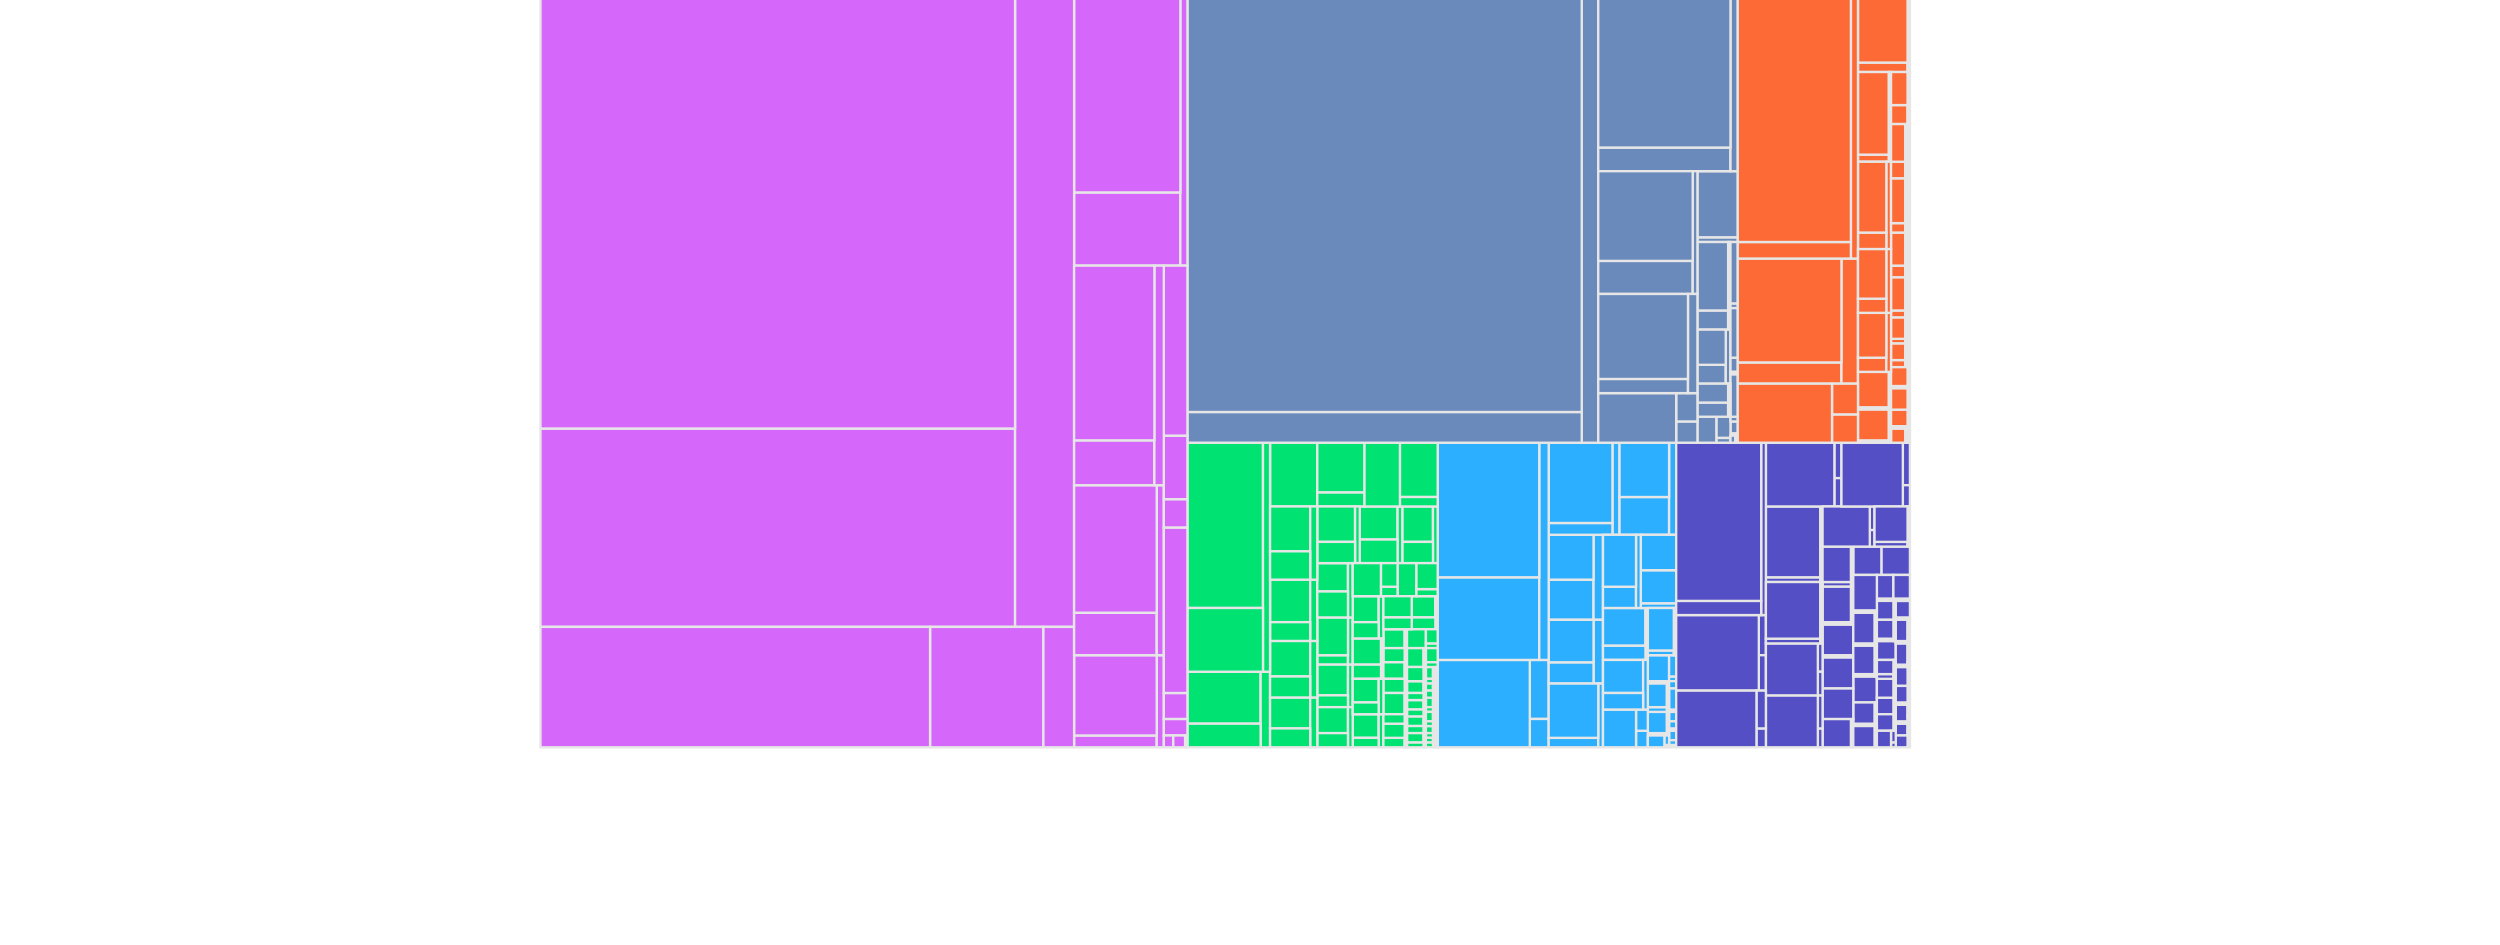
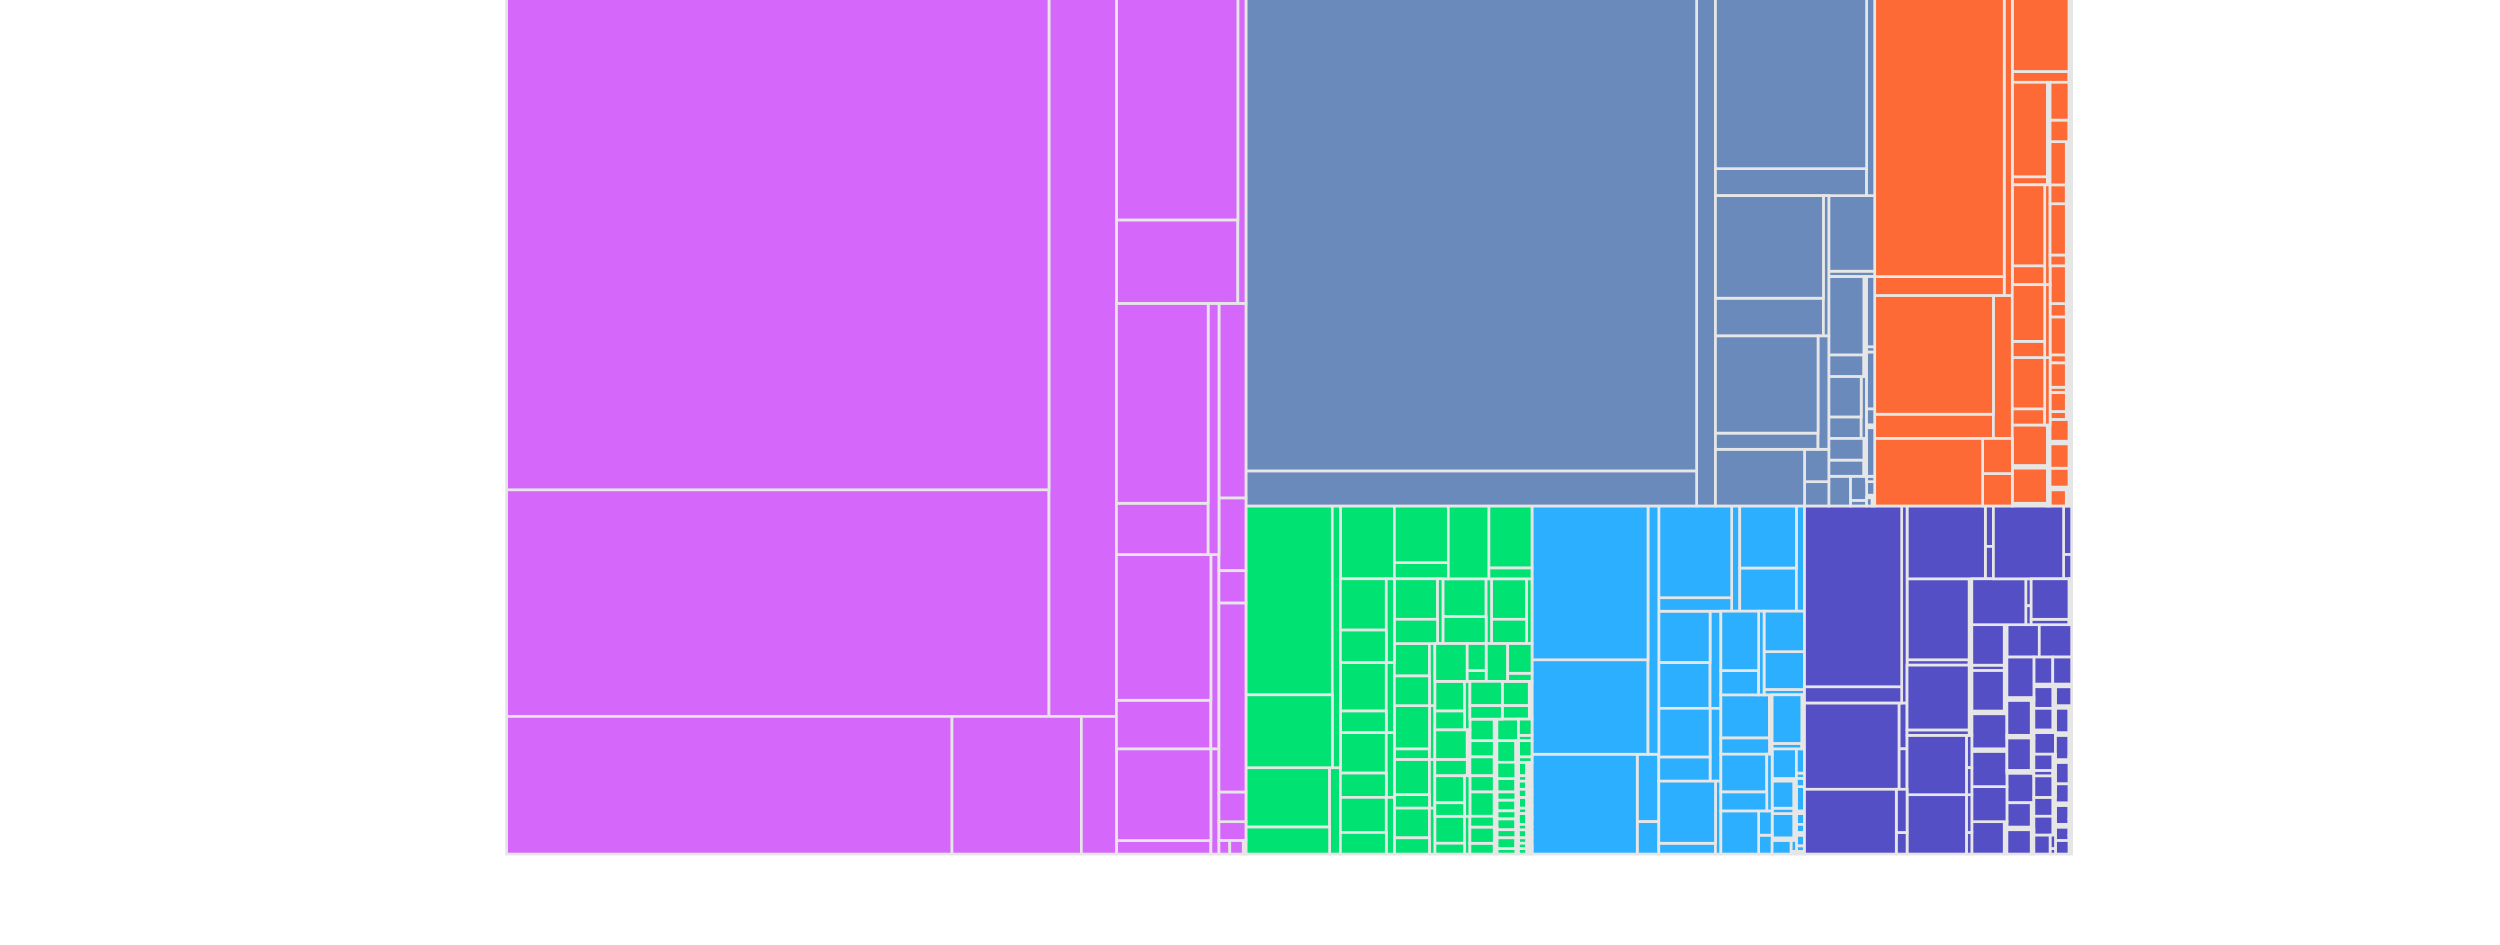
- <svg xmlns="http://www.w3.org/2000/svg" width="900" height="340" viewBox="0,00,600,400" id="svg">
+ <svg xmlns="http://www.w3.org/2000/svg" width="900" height="340" viewBox="0,00,550,350" id="svg">
  <rect x="426.5" y="245.5" width="19" height="17" fill="#2caffe" stroke="#e6e6e6" />
  <rect x="445.5" y="226.5" width="4" height="36" fill="#2caffe" stroke="#e6e6e6" />
  <rect x="426.5" y="226.5" width="19" height="19" fill="#2caffe" stroke="#e6e6e6" />
  <rect x="477.5" y="309.5" width="3" height="4" fill="#2caffe" stroke="#e6e6e6" />
  <rect x="477.5" y="301.5" width="3" height="4" fill="#2caffe" stroke="#e6e6e6" />
  <rect x="477.5" y="308.5" width="3" height="1" fill="#2caffe" stroke="#e6e6e6" />
  <rect x="477.5" y="305.5" width="3" height="3" fill="#2caffe" stroke="#e6e6e6" />
  <rect x="418.5" y="279.5" width="8" height="25" fill="#2caffe" stroke="#e6e6e6" />
  <rect x="418.5" y="304.5" width="8" height="12" fill="#2caffe" stroke="#e6e6e6" />
  <rect x="379.5" y="279.5" width="39" height="37" fill="#2caffe" stroke="#e6e6e6" />
  <rect x="453.5" y="187.5" width="3" height="39" fill="#2caffe" stroke="#e6e6e6" />
  <rect x="426.5" y="221.5" width="27" height="5" fill="#2caffe" stroke="#e6e6e6" />
  <rect x="426.5" y="187.5" width="27" height="34" fill="#2caffe" stroke="#e6e6e6" />
  <rect x="445.5" y="262.5" width="4" height="27" fill="#2caffe" stroke="#e6e6e6" />
  <rect x="426.5" y="280.5" width="19" height="9" fill="#2caffe" stroke="#e6e6e6" />
  <rect x="426.5" y="262.5" width="19" height="18" fill="#2caffe" stroke="#e6e6e6" />
  <rect x="468.5" y="310.5" width="8" height="1" fill="#2caffe" stroke="#e6e6e6" />
  <rect x="476.5" y="301.5" width="1" height="10" fill="#2caffe" stroke="#e6e6e6" />
  <rect x="468.5" y="301.5" width="8" height="9" fill="#2caffe" stroke="#e6e6e6" />
  <rect x="477.5" y="300.5" width="3" height="1" fill="#2caffe" stroke="#e6e6e6" />
  <rect x="480.5" y="291.5" width="0" height="10" fill="#2caffe" stroke="#e6e6e6" />
  <rect x="477.5" y="291.5" width="3" height="9" fill="#2caffe" stroke="#e6e6e6" />
  <rect x="477.5" y="277.5" width="0" height="12" fill="#2caffe" stroke="#e6e6e6" />
  <rect x="468.5" y="288.5" width="9" height="1" fill="#2caffe" stroke="#e6e6e6" />
  <rect x="468.5" y="277.5" width="9" height="11" fill="#2caffe" stroke="#e6e6e6" />
  <rect x="476.5" y="289.5" width="1" height="12" fill="#2caffe" stroke="#e6e6e6" />
  <rect x="468.5" y="299.5" width="8" height="2" fill="#2caffe" stroke="#e6e6e6" />
  <rect x="468.5" y="289.5" width="8" height="10" fill="#2caffe" stroke="#e6e6e6" />
  <rect x="426.5" y="312.5" width="21" height="4" fill="#2caffe" stroke="#e6e6e6" />
  <rect x="447.5" y="289.5" width="2" height="27" fill="#2caffe" stroke="#e6e6e6" />
  <rect x="426.5" y="289.5" width="21" height="23" fill="#2caffe" stroke="#e6e6e6" />
  <rect x="477.5" y="286.5" width="3" height="2" fill="#2caffe" stroke="#e6e6e6" />
  <rect x="477.5" y="288.5" width="3" height="3" fill="#2caffe" stroke="#e6e6e6" />
  <rect x="477.5" y="277.5" width="3" height="9" fill="#2caffe" stroke="#e6e6e6" />
  <rect x="379.5" y="244.5" width="43" height="35" fill="#2caffe" stroke="#e6e6e6" />
  <rect x="422.5" y="187.5" width="4" height="92" fill="#2caffe" stroke="#e6e6e6" />
  <rect x="379.5" y="187.5" width="43" height="57" fill="#2caffe" stroke="#e6e6e6" />
  <rect x="477.5" y="315.5" width="3" height="1" fill="#2caffe" stroke="#e6e6e6" />
  <rect x="477.5" y="313.5" width="3" height="2" fill="#2caffe" stroke="#e6e6e6" />
  <rect x="463.5" y="309.5" width="5" height="7" fill="#2caffe" stroke="#e6e6e6" />
  <rect x="463.5" y="300.5" width="5" height="9" fill="#2caffe" stroke="#e6e6e6" />
  <rect x="449.5" y="300.5" width="14" height="16" fill="#2caffe" stroke="#e6e6e6" />
  <rect x="449.5" y="257.5" width="18" height="16" fill="#2caffe" stroke="#e6e6e6" />
  <rect x="467.5" y="257.5" width="1" height="22" fill="#2caffe" stroke="#e6e6e6" />
  <rect x="449.5" y="273.5" width="18" height="6" fill="#2caffe" stroke="#e6e6e6" />
  <rect x="449.5" y="279.5" width="17" height="14" fill="#2caffe" stroke="#e6e6e6" />
  <rect x="466.5" y="279.5" width="2" height="21" fill="#2caffe" stroke="#e6e6e6" />
  <rect x="449.5" y="293.5" width="17" height="7" fill="#2caffe" stroke="#e6e6e6" />
  <rect x="456.5" y="210.5" width="21" height="16" fill="#2caffe" stroke="#e6e6e6" />
  <rect x="477.5" y="187.5" width="3" height="39" fill="#2caffe" stroke="#e6e6e6" />
  <rect x="456.5" y="187.5" width="21" height="23" fill="#2caffe" stroke="#e6e6e6" />
  <rect x="465.5" y="255.5" width="15" height="2" fill="#2caffe" stroke="#e6e6e6" />
  <rect x="465.5" y="241.5" width="15" height="14" fill="#2caffe" stroke="#e6e6e6" />
  <rect x="465.5" y="226.5" width="15" height="15" fill="#2caffe" stroke="#e6e6e6" />
  <rect x="468.5" y="275.5" width="11" height="2" fill="#2caffe" stroke="#e6e6e6" />
  <rect x="479.5" y="257.5" width="1" height="20" fill="#2caffe" stroke="#e6e6e6" />
  <rect x="468.5" y="257.5" width="11" height="18" fill="#2caffe" stroke="#e6e6e6" />
  <rect x="475.5" y="315.5" width="2" height="1" fill="#2caffe" stroke="#e6e6e6" />
  <rect x="475.5" y="311.5" width="2" height="4" fill="#2caffe" stroke="#e6e6e6" />
  <rect x="468.5" y="311.5" width="7" height="5" fill="#2caffe" stroke="#e6e6e6" />
  <rect x="449.5" y="248.5" width="14" height="9" fill="#2caffe" stroke="#e6e6e6" />
  <rect x="463.5" y="226.5" width="2" height="31" fill="#2caffe" stroke="#e6e6e6" />
  <rect x="449.5" y="226.5" width="14" height="22" fill="#2caffe" stroke="#e6e6e6" />
  <rect x="573.5" y="311.5" width="5" height="0" fill="#544fc5" stroke="#e6e6e6" />
  <rect x="578.5" y="306.5" width="0" height="5" fill="#544fc5" stroke="#e6e6e6" />
  <rect x="573.5" y="306.5" width="5" height="5" fill="#544fc5" stroke="#e6e6e6" />
  <rect x="573.5" y="305.5" width="5" height="1" fill="#544fc5" stroke="#e6e6e6" />
  <rect x="578.5" y="298.5" width="0" height="8" fill="#544fc5" stroke="#e6e6e6" />
  <rect x="573.5" y="298.5" width="5" height="7" fill="#544fc5" stroke="#e6e6e6" />
  <rect x="565.5" y="286.5" width="0" height="11" fill="#544fc5" stroke="#e6e6e6" />
  <rect x="555.5" y="297.5" width="10" height="0" fill="#544fc5" stroke="#e6e6e6" />
  <rect x="555.5" y="286.5" width="10" height="11" fill="#544fc5" stroke="#e6e6e6" />
  <rect x="555.5" y="306.5" width="9" height="1" fill="#544fc5" stroke="#e6e6e6" />
  <rect x="564.5" y="297.5" width="1" height="10" fill="#544fc5" stroke="#e6e6e6" />
  <rect x="555.5" y="297.5" width="9" height="9" fill="#544fc5" stroke="#e6e6e6" />
  <rect x="555.5" y="264.5" width="0" height="14" fill="#544fc5" stroke="#e6e6e6" />
  <rect x="542.5" y="277.5" width="13" height="1" fill="#544fc5" stroke="#e6e6e6" />
  <rect x="542.5" y="264.5" width="13" height="13" fill="#544fc5" stroke="#e6e6e6" />
  <rect x="555.5" y="243.5" width="12" height="0" fill="#544fc5" stroke="#e6e6e6" />
  <rect x="567.5" y="231.5" width="0" height="12" fill="#544fc5" stroke="#e6e6e6" />
  <rect x="555.5" y="231.5" width="12" height="12" fill="#544fc5" stroke="#e6e6e6" />
  <rect x="579.5" y="254.5" width="0" height="8" fill="#544fc5" stroke="#e6e6e6" />
  <rect x="573.5" y="261.5" width="6" height="1" fill="#544fc5" stroke="#e6e6e6" />
  <rect x="573.5" y="254.5" width="6" height="7" fill="#544fc5" stroke="#e6e6e6" />
  <rect x="567.5" y="243.5" width="12" height="0" fill="#544fc5" stroke="#e6e6e6" />
  <rect x="579.5" y="231.5" width="0" height="12" fill="#544fc5" stroke="#e6e6e6" />
  <rect x="567.5" y="231.5" width="12" height="12" fill="#544fc5" stroke="#e6e6e6" />
  <rect x="572.5" y="243.5" width="0" height="11" fill="#544fc5" stroke="#e6e6e6" />
  <rect x="565.5" y="253.5" width="7" height="1" fill="#544fc5" stroke="#e6e6e6" />
  <rect x="565.5" y="243.5" width="7" height="10" fill="#544fc5" stroke="#e6e6e6" />
  <rect x="578.5" y="296.5" width="1" height="7" fill="#544fc5" stroke="#e6e6e6" />
  <rect x="554.5" y="304.5" width="1" height="7" fill="#544fc5" stroke="#e6e6e6" />
  <rect x="554.5" y="311.5" width="1" height="5" fill="#544fc5" stroke="#e6e6e6" />
  <rect x="542.5" y="304.5" width="12" height="12" fill="#544fc5" stroke="#e6e6e6" />
  <rect x="565.5" y="262.5" width="7" height="0" fill="#544fc5" stroke="#e6e6e6" />
  <rect x="572.5" y="254.5" width="1" height="8" fill="#544fc5" stroke="#e6e6e6" />
  <rect x="565.5" y="254.5" width="7" height="8" fill="#544fc5" stroke="#e6e6e6" />
  <rect x="578.5" y="295.5" width="1" height="1" fill="#544fc5" stroke="#e6e6e6" />
  <rect x="578.5" y="281.5" width="1" height="14" fill="#544fc5" stroke="#e6e6e6" />
  <rect x="579.5" y="243.5" width="0" height="11" fill="#544fc5" stroke="#e6e6e6" />
  <rect x="572.5" y="253.5" width="7" height="1" fill="#544fc5" stroke="#e6e6e6" />
  <rect x="572.5" y="243.5" width="7" height="10" fill="#544fc5" stroke="#e6e6e6" />
  <rect x="518.5" y="244.5" width="23" height="2" fill="#544fc5" stroke="#e6e6e6" />
  <rect x="541.5" y="214.5" width="1" height="32" fill="#544fc5" stroke="#e6e6e6" />
  <rect x="518.5" y="214.5" width="23" height="30" fill="#544fc5" stroke="#e6e6e6" />
  <rect x="573.5" y="271.5" width="0" height="8" fill="#544fc5" stroke="#e6e6e6" />
  <rect x="565.5" y="279.5" width="8" height="0" fill="#544fc5" stroke="#e6e6e6" />
  <rect x="565.5" y="271.5" width="8" height="8" fill="#544fc5" stroke="#e6e6e6" />
  <rect x="515.5" y="260.5" width="3" height="17" fill="#544fc5" stroke="#e6e6e6" />
  <rect x="515.5" y="277.5" width="3" height="15" fill="#544fc5" stroke="#e6e6e6" />
  <rect x="480.5" y="260.5" width="35" height="32" fill="#544fc5" stroke="#e6e6e6" />
  <rect x="542.5" y="304.5" width="13" height="0" fill="#544fc5" stroke="#e6e6e6" />
  <rect x="555.5" y="291.5" width="0" height="13" fill="#544fc5" stroke="#e6e6e6" />
  <rect x="542.5" y="291.5" width="13" height="13" fill="#544fc5" stroke="#e6e6e6" />
  <rect x="555.5" y="278.5" width="0" height="13" fill="#544fc5" stroke="#e6e6e6" />
  <rect x="542.5" y="291.5" width="13" height="0" fill="#544fc5" stroke="#e6e6e6" />
  <rect x="542.5" y="278.5" width="13" height="13" fill="#544fc5" stroke="#e6e6e6" />
  <rect x="578.5" y="315.5" width="1" height="1" fill="#544fc5" stroke="#e6e6e6" />
  <rect x="573.5" y="290.5" width="5" height="0" fill="#544fc5" stroke="#e6e6e6" />
  <rect x="578.5" y="282.5" width="0" height="8" fill="#544fc5" stroke="#e6e6e6" />
  <rect x="573.5" y="282.5" width="5" height="8" fill="#544fc5" stroke="#e6e6e6" />
  <rect x="572.5" y="295.5" width="1" height="5" fill="#544fc5" stroke="#e6e6e6" />
  <rect x="572.5" y="300.5" width="1" height="2" fill="#544fc5" stroke="#e6e6e6" />
  <rect x="565.5" y="295.5" width="7" height="7" fill="#544fc5" stroke="#e6e6e6" />
  <rect x="547.5" y="187.5" width="3" height="15" fill="#544fc5" stroke="#e6e6e6" />
  <rect x="547.5" y="202.5" width="3" height="12" fill="#544fc5" stroke="#e6e6e6" />
  <rect x="518.5" y="187.5" width="29" height="27" fill="#544fc5" stroke="#e6e6e6" />
  <rect x="554.5" y="231.5" width="1" height="17" fill="#544fc5" stroke="#e6e6e6" />
  <rect x="542.5" y="246.5" width="12" height="2" fill="#544fc5" stroke="#e6e6e6" />
  <rect x="542.5" y="231.5" width="12" height="15" fill="#544fc5" stroke="#e6e6e6" />
  <rect x="573.5" y="281.5" width="5" height="1" fill="#544fc5" stroke="#e6e6e6" />
  <rect x="578.5" y="272.5" width="0" height="10" fill="#544fc5" stroke="#e6e6e6" />
  <rect x="573.5" y="272.5" width="5" height="9" fill="#544fc5" stroke="#e6e6e6" />
  <rect x="578.5" y="290.5" width="0" height="8" fill="#544fc5" stroke="#e6e6e6" />
  <rect x="573.5" y="297.5" width="5" height="1" fill="#544fc5" stroke="#e6e6e6" />
  <rect x="573.5" y="290.5" width="5" height="7" fill="#544fc5" stroke="#e6e6e6" />
  <rect x="572.5" y="308.5" width="1" height="1" fill="#544fc5" stroke="#e6e6e6" />
  <rect x="572.5" y="302.5" width="1" height="6" fill="#544fc5" stroke="#e6e6e6" />
  <rect x="565.5" y="302.5" width="7" height="7" fill="#544fc5" stroke="#e6e6e6" />
  <rect x="578.5" y="309.5" width="1" height="3" fill="#544fc5" stroke="#e6e6e6" />
  <rect x="578.5" y="312.5" width="1" height="3" fill="#544fc5" stroke="#e6e6e6" />
  <rect x="578.5" y="303.5" width="1" height="6" fill="#544fc5" stroke="#e6e6e6" />
  <rect x="542.5" y="263.5" width="12" height="1" fill="#544fc5" stroke="#e6e6e6" />
  <rect x="554.5" y="248.5" width="1" height="16" fill="#544fc5" stroke="#e6e6e6" />
  <rect x="542.5" y="248.5" width="12" height="15" fill="#544fc5" stroke="#e6e6e6" />
  <rect x="573.5" y="271.5" width="5" height="1" fill="#544fc5" stroke="#e6e6e6" />
  <rect x="578.5" y="262.5" width="0" height="10" fill="#544fc5" stroke="#e6e6e6" />
  <rect x="573.5" y="262.5" width="5" height="9" fill="#544fc5" stroke="#e6e6e6" />
  <rect x="540.5" y="308.5" width="2" height="8" fill="#544fc5" stroke="#e6e6e6" />
  <rect x="540.5" y="294.5" width="2" height="14" fill="#544fc5" stroke="#e6e6e6" />
  <rect x="518.5" y="294.5" width="22" height="22" fill="#544fc5" stroke="#e6e6e6" />
  <rect x="555.5" y="272.5" width="9" height="1" fill="#544fc5" stroke="#e6e6e6" />
  <rect x="564.5" y="259.5" width="1" height="14" fill="#544fc5" stroke="#e6e6e6" />
  <rect x="555.5" y="259.5" width="9" height="13" fill="#544fc5" stroke="#e6e6e6" />
  <rect x="572.5" y="287.5" width="1" height="4" fill="#544fc5" stroke="#e6e6e6" />
  <rect x="572.5" y="291.5" width="1" height="4" fill="#544fc5" stroke="#e6e6e6" />
  <rect x="565.5" y="287.5" width="7" height="8" fill="#544fc5" stroke="#e6e6e6" />
  <rect x="562.5" y="214.5" width="2" height="10" fill="#544fc5" stroke="#e6e6e6" />
  <rect x="562.5" y="224.5" width="2" height="7" fill="#544fc5" stroke="#e6e6e6" />
  <rect x="542.5" y="214.5" width="20" height="17" fill="#544fc5" stroke="#e6e6e6" />
  <rect x="516.5" y="187.5" width="2" height="73" fill="#544fc5" stroke="#e6e6e6" />
  <rect x="480.5" y="254.5" width="36" height="6" fill="#544fc5" stroke="#e6e6e6" />
  <rect x="480.5" y="187.5" width="36" height="67" fill="#544fc5" stroke="#e6e6e6" />
  <rect x="555.5" y="258.5" width="10" height="1" fill="#544fc5" stroke="#e6e6e6" />
  <rect x="565.5" y="243.5" width="0" height="16" fill="#544fc5" stroke="#e6e6e6" />
  <rect x="555.5" y="243.5" width="10" height="15" fill="#544fc5" stroke="#e6e6e6" />
  <rect x="572.5" y="262.5" width="1" height="9" fill="#544fc5" stroke="#e6e6e6" />
  <rect x="565.5" y="270.5" width="7" height="1" fill="#544fc5" stroke="#e6e6e6" />
  <rect x="565.5" y="262.5" width="7" height="8" fill="#544fc5" stroke="#e6e6e6" />
  <rect x="573.5" y="316.5" width="5" height="0" fill="#544fc5" stroke="#e6e6e6" />
  <rect x="578.5" y="311.5" width="0" height="5" fill="#544fc5" stroke="#e6e6e6" />
  <rect x="573.5" y="311.5" width="5" height="5" fill="#544fc5" stroke="#e6e6e6" />
  <rect x="540.5" y="272.5" width="2" height="12" fill="#544fc5" stroke="#e6e6e6" />
  <rect x="540.5" y="284.5" width="2" height="10" fill="#544fc5" stroke="#e6e6e6" />
  <rect x="518.5" y="272.5" width="22" height="22" fill="#544fc5" stroke="#e6e6e6" />
  <rect x="555.5" y="285.5" width="9" height="1" fill="#544fc5" stroke="#e6e6e6" />
  <rect x="564.5" y="273.5" width="1" height="13" fill="#544fc5" stroke="#e6e6e6" />
  <rect x="555.5" y="273.5" width="9" height="12" fill="#544fc5" stroke="#e6e6e6" />
  <rect x="564.5" y="307.5" width="1" height="9" fill="#544fc5" stroke="#e6e6e6" />
  <rect x="555.5" y="316.5" width="9" height="0" fill="#544fc5" stroke="#e6e6e6" />
  <rect x="555.5" y="307.5" width="9" height="9" fill="#544fc5" stroke="#e6e6e6" />
  <rect x="565.5" y="285.5" width="7" height="2" fill="#544fc5" stroke="#e6e6e6" />
  <rect x="572.5" y="279.5" width="1" height="8" fill="#544fc5" stroke="#e6e6e6" />
  <rect x="565.5" y="279.5" width="7" height="6" fill="#544fc5" stroke="#e6e6e6" />
  <rect x="578.5" y="280.5" width="1" height="1" fill="#544fc5" stroke="#e6e6e6" />
  <rect x="578.5" y="262.5" width="1" height="18" fill="#544fc5" stroke="#e6e6e6" />
  <rect x="541.5" y="246.5" width="1" height="26" fill="#544fc5" stroke="#e6e6e6" />
  <rect x="518.5" y="270.5" width="23" height="2" fill="#544fc5" stroke="#e6e6e6" />
  <rect x="518.5" y="246.5" width="23" height="24" fill="#544fc5" stroke="#e6e6e6" />
  <rect x="571.5" y="309.5" width="2" height="5" fill="#544fc5" stroke="#e6e6e6" />
  <rect x="571.5" y="314.5" width="2" height="2" fill="#544fc5" stroke="#e6e6e6" />
  <rect x="565.5" y="309.5" width="6" height="7" fill="#544fc5" stroke="#e6e6e6" />
  <rect x="514.5" y="308.5" width="4" height="8" fill="#544fc5" stroke="#e6e6e6" />
  <rect x="514.5" y="292.5" width="4" height="16" fill="#544fc5" stroke="#e6e6e6" />
  <rect x="480.5" y="292.5" width="34" height="24" fill="#544fc5" stroke="#e6e6e6" />
  <rect x="576.5" y="187.5" width="3" height="18" fill="#544fc5" stroke="#e6e6e6" />
  <rect x="576.5" y="205.5" width="3" height="9" fill="#544fc5" stroke="#e6e6e6" />
  <rect x="550.5" y="187.5" width="26" height="27" fill="#544fc5" stroke="#e6e6e6" />
  <rect x="564.5" y="229.5" width="14" height="2" fill="#544fc5" stroke="#e6e6e6" />
  <rect x="578.5" y="214.5" width="1" height="17" fill="#544fc5" stroke="#e6e6e6" />
  <rect x="564.5" y="214.5" width="14" height="15" fill="#544fc5" stroke="#e6e6e6" />
  <rect x="328.5" y="277.5" width="13" height="4" fill="#00e272" stroke="#e6e6e6" />
  <rect x="341.5" y="261.5" width="2" height="20" fill="#00e272" stroke="#e6e6e6" />
  <rect x="328.5" y="261.5" width="13" height="16" fill="#00e272" stroke="#e6e6e6" />
  <rect x="308.5" y="245.5" width="17" height="18" fill="#00e272" stroke="#e6e6e6" />
  <rect x="325.5" y="245.5" width="3" height="26" fill="#00e272" stroke="#e6e6e6" />
  <rect x="308.5" y="263.5" width="17" height="8" fill="#00e272" stroke="#e6e6e6" />
  <rect x="356.5" y="266.5" width="9" height="8" fill="#00e272" stroke="#e6e6e6" />
  <rect x="365.5" y="266.5" width="1" height="14" fill="#00e272" stroke="#e6e6e6" />
  <rect x="356.5" y="274.5" width="9" height="6" fill="#00e272" stroke="#e6e6e6" />
  <rect x="374.5" y="295.5" width="3" height="4" fill="#00e272" stroke="#e6e6e6" />
  <rect x="377.5" y="295.5" width="1" height="6" fill="#00e272" stroke="#e6e6e6" />
  <rect x="374.5" y="299.5" width="3" height="2" fill="#00e272" stroke="#e6e6e6" />
  <rect x="343.5" y="252.5" width="11" height="11" fill="#00e272" stroke="#e6e6e6" />
  <rect x="354.5" y="252.5" width="2" height="18" fill="#00e272" stroke="#e6e6e6" />
  <rect x="343.5" y="263.5" width="11" height="7" fill="#00e272" stroke="#e6e6e6" />
  <rect x="368.5" y="252.5" width="10" height="9" fill="#00e272" stroke="#e6e6e6" />
  <rect x="378.5" y="252.5" width="1" height="14" fill="#00e272" stroke="#e6e6e6" />
  <rect x="368.5" y="261.5" width="10" height="5" fill="#00e272" stroke="#e6e6e6" />
  <rect x="364.5" y="214.5" width="13" height="15" fill="#00e272" stroke="#e6e6e6" />
  <rect x="377.5" y="214.5" width="2" height="24" fill="#00e272" stroke="#e6e6e6" />
  <rect x="364.5" y="229.5" width="13" height="9" fill="#00e272" stroke="#e6e6e6" />
  <rect x="378.5" y="312.5" width="1" height="1" fill="#00e272" stroke="#e6e6e6" />
  <rect x="378.5" y="310.5" width="1" height="2" fill="#00e272" stroke="#e6e6e6" />
  <rect x="366.5" y="266.5" width="8" height="8" fill="#00e272" stroke="#e6e6e6" />
  <rect x="374.5" y="272.5" width="5" height="2" fill="#00e272" stroke="#e6e6e6" />
  <rect x="374.5" y="266.5" width="5" height="6" fill="#00e272" stroke="#e6e6e6" />
  <rect x="328.5" y="281.5" width="13" height="13" fill="#00e272" stroke="#e6e6e6" />
  <rect x="341.5" y="281.5" width="2" height="18" fill="#00e272" stroke="#e6e6e6" />
  <rect x="328.5" y="294.5" width="13" height="5" fill="#00e272" stroke="#e6e6e6" />
  <rect x="378.5" y="303.5" width="1" height="3" fill="#00e272" stroke="#e6e6e6" />
  <rect x="378.5" y="308.5" width="1" height="2" fill="#00e272" stroke="#e6e6e6" />
  <rect x="378.5" y="306.5" width="1" height="2" fill="#00e272" stroke="#e6e6e6" />
  <rect x="366.5" y="296.5" width="7" height="4" fill="#00e272" stroke="#e6e6e6" />
  <rect x="373.5" y="296.5" width="1" height="7" fill="#00e272" stroke="#e6e6e6" />
  <rect x="366.5" y="300.5" width="7" height="3" fill="#00e272" stroke="#e6e6e6" />
  <rect x="346.5" y="214.5" width="16" height="14" fill="#00e272" stroke="#e6e6e6" />
  <rect x="362.5" y="214.5" width="2" height="24" fill="#00e272" stroke="#e6e6e6" />
  <rect x="346.5" y="228.5" width="16" height="10" fill="#00e272" stroke="#e6e6e6" />
  <rect x="273.5" y="284.5" width="31" height="22" fill="#00e272" stroke="#e6e6e6" />
  <rect x="304.5" y="284.5" width="4" height="32" fill="#00e272" stroke="#e6e6e6" />
  <rect x="273.5" y="306.5" width="31" height="10" fill="#00e272" stroke="#e6e6e6" />
  <rect x="378.5" y="294.5" width="1" height="4" fill="#00e272" stroke="#e6e6e6" />
  <rect x="378.5" y="302.5" width="1" height="1" fill="#00e272" stroke="#e6e6e6" />
  <rect x="378.5" y="298.5" width="1" height="4" fill="#00e272" stroke="#e6e6e6" />
  <rect x="366.5" y="303.5" width="7" height="4" fill="#00e272" stroke="#e6e6e6" />
  <rect x="373.5" y="303.5" width="1" height="7" fill="#00e272" stroke="#e6e6e6" />
  <rect x="366.5" y="307.5" width="7" height="3" fill="#00e272" stroke="#e6e6e6" />
  <rect x="308.5" y="187.5" width="20" height="27" fill="#00e272" stroke="#e6e6e6" />
  <rect x="328.5" y="208.5" width="20" height="6" fill="#00e272" stroke="#e6e6e6" />
  <rect x="328.5" y="187.5" width="20" height="21" fill="#00e272" stroke="#e6e6e6" />
  <rect x="374.5" y="307.5" width="3" height="3" fill="#00e272" stroke="#e6e6e6" />
  <rect x="377.5" y="307.5" width="1" height="5" fill="#00e272" stroke="#e6e6e6" />
  <rect x="374.5" y="310.5" width="3" height="2" fill="#00e272" stroke="#e6e6e6" />
  <rect x="374.5" y="301.5" width="3" height="4" fill="#00e272" stroke="#e6e6e6" />
  <rect x="377.5" y="301.5" width="1" height="6" fill="#00e272" stroke="#e6e6e6" />
  <rect x="374.5" y="305.5" width="3" height="2" fill="#00e272" stroke="#e6e6e6" />
  <rect x="328.5" y="238.5" width="13" height="12" fill="#00e272" stroke="#e6e6e6" />
  <rect x="341.5" y="238.5" width="2" height="23" fill="#00e272" stroke="#e6e6e6" />
  <rect x="328.5" y="250.5" width="13" height="11" fill="#00e272" stroke="#e6e6e6" />
  <rect x="343.5" y="302.5" width="11" height="10" fill="#00e272" stroke="#e6e6e6" />
  <rect x="354.5" y="302.5" width="2" height="14" fill="#00e272" stroke="#e6e6e6" />
  <rect x="343.5" y="312.5" width="11" height="4" fill="#00e272" stroke="#e6e6e6" />
  <rect x="374.5" y="282.5" width="3" height="5" fill="#00e272" stroke="#e6e6e6" />
  <rect x="377.5" y="282.5" width="1" height="7" fill="#00e272" stroke="#e6e6e6" />
  <rect x="374.5" y="287.5" width="3" height="2" fill="#00e272" stroke="#e6e6e6" />
  <rect x="308.5" y="271.5" width="17" height="15" fill="#00e272" stroke="#e6e6e6" />
  <rect x="325.5" y="271.5" width="3" height="24" fill="#00e272" stroke="#e6e6e6" />
  <rect x="308.5" y="286.5" width="17" height="9" fill="#00e272" stroke="#e6e6e6" />
  <rect x="374.5" y="274.5" width="5" height="6" fill="#00e272" stroke="#e6e6e6" />
  <rect x="379.5" y="274.5" width="0" height="8" fill="#00e272" stroke="#e6e6e6" />
  <rect x="374.5" y="280.5" width="5" height="2" fill="#00e272" stroke="#e6e6e6" />
  <rect x="366.5" y="288.5" width="7" height="5" fill="#00e272" stroke="#e6e6e6" />
  <rect x="373.5" y="288.5" width="1" height="8" fill="#00e272" stroke="#e6e6e6" />
  <rect x="366.5" y="293.5" width="7" height="3" fill="#00e272" stroke="#e6e6e6" />
  <rect x="362.5" y="238.5" width="8" height="14" fill="#00e272" stroke="#e6e6e6" />
  <rect x="370.5" y="249.5" width="9" height="3" fill="#00e272" stroke="#e6e6e6" />
  <rect x="370.5" y="238.5" width="9" height="11" fill="#00e272" stroke="#e6e6e6" />
  <rect x="343.5" y="270.5" width="12" height="11" fill="#00e272" stroke="#e6e6e6" />
  <rect x="355.5" y="270.5" width="1" height="17" fill="#00e272" stroke="#e6e6e6" />
  <rect x="343.5" y="281.5" width="12" height="6" fill="#00e272" stroke="#e6e6e6" />
  <rect x="328.5" y="299.5" width="13" height="11" fill="#00e272" stroke="#e6e6e6" />
  <rect x="341.5" y="299.5" width="2" height="17" fill="#00e272" stroke="#e6e6e6" />
  <rect x="328.5" y="310.5" width="13" height="6" fill="#00e272" stroke="#e6e6e6" />
  <rect x="366.5" y="310.5" width="7" height="4" fill="#00e272" stroke="#e6e6e6" />
  <rect x="373.5" y="310.5" width="1" height="6" fill="#00e272" stroke="#e6e6e6" />
  <rect x="366.5" y="314.5" width="7" height="2" fill="#00e272" stroke="#e6e6e6" />
  <rect x="378.5" y="292.5" width="1" height="2" fill="#00e272" stroke="#e6e6e6" />
  <rect x="379.5" y="282.5" width="0" height="12" fill="#00e272" stroke="#e6e6e6" />
  <rect x="378.5" y="282.5" width="1" height="10" fill="#00e272" stroke="#e6e6e6" />
  <rect x="328.5" y="214.5" width="16" height="15" fill="#00e272" stroke="#e6e6e6" />
  <rect x="344.5" y="214.5" width="2" height="24" fill="#00e272" stroke="#e6e6e6" />
  <rect x="328.5" y="229.5" width="16" height="9" fill="#00e272" stroke="#e6e6e6" />
  <rect x="374.5" y="289.5" width="3" height="3" fill="#00e272" stroke="#e6e6e6" />
  <rect x="377.5" y="289.5" width="1" height="6" fill="#00e272" stroke="#e6e6e6" />
  <rect x="374.5" y="292.5" width="3" height="3" fill="#00e272" stroke="#e6e6e6" />
  <rect x="343.5" y="238.5" width="12" height="14" fill="#00e272" stroke="#e6e6e6" />
  <rect x="355.5" y="248.5" width="7" height="4" fill="#00e272" stroke="#e6e6e6" />
  <rect x="355.5" y="238.5" width="7" height="10" fill="#00e272" stroke="#e6e6e6" />
  <rect x="273.5" y="187.5" width="32" height="70" fill="#00e272" stroke="#e6e6e6" />
  <rect x="305.5" y="187.5" width="3" height="97" fill="#00e272" stroke="#e6e6e6" />
  <rect x="273.5" y="257.5" width="32" height="27" fill="#00e272" stroke="#e6e6e6" />
  <rect x="356.5" y="312.5" width="9" height="4" fill="#00e272" stroke="#e6e6e6" />
  <rect x="365.5" y="306.5" width="1" height="10" fill="#00e272" stroke="#e6e6e6" />
  <rect x="356.5" y="306.5" width="9" height="6" fill="#00e272" stroke="#e6e6e6" />
  <rect x="378.5" y="313.5" width="1" height="1" fill="#00e272" stroke="#e6e6e6" />
  <rect x="378.5" y="314.5" width="1" height="1" fill="#00e272" stroke="#e6e6e6" />
  <rect x="356.5" y="280.5" width="9" height="7" fill="#00e272" stroke="#e6e6e6" />
  <rect x="365.5" y="280.5" width="1" height="13" fill="#00e272" stroke="#e6e6e6" />
  <rect x="356.5" y="287.5" width="9" height="6" fill="#00e272" stroke="#e6e6e6" />
  <rect x="378.5" y="315.5" width="1" height="1" fill="#00e272" stroke="#e6e6e6" />
  <rect x="356.5" y="293.5" width="9" height="9" fill="#00e272" stroke="#e6e6e6" />
  <rect x="365.5" y="293.5" width="1" height="13" fill="#00e272" stroke="#e6e6e6" />
  <rect x="356.5" y="302.5" width="9" height="4" fill="#00e272" stroke="#e6e6e6" />
  <rect x="363.5" y="187.5" width="16" height="23" fill="#00e272" stroke="#e6e6e6" />
  <rect x="363.5" y="210.5" width="16" height="4" fill="#00e272" stroke="#e6e6e6" />
  <rect x="348.5" y="187.5" width="15" height="27" fill="#00e272" stroke="#e6e6e6" />
  <rect x="374.5" y="312.5" width="3" height="2" fill="#00e272" stroke="#e6e6e6" />
  <rect x="377.5" y="312.5" width="1" height="4" fill="#00e272" stroke="#e6e6e6" />
  <rect x="374.5" y="314.5" width="3" height="2" fill="#00e272" stroke="#e6e6e6" />
  <rect x="366.5" y="274.5" width="7" height="8" fill="#00e272" stroke="#e6e6e6" />
  <rect x="373.5" y="274.5" width="1" height="14" fill="#00e272" stroke="#e6e6e6" />
  <rect x="366.5" y="282.5" width="7" height="6" fill="#00e272" stroke="#e6e6e6" />
  <rect x="308.5" y="295.5" width="17" height="13" fill="#00e272" stroke="#e6e6e6" />
  <rect x="325.5" y="295.5" width="3" height="21" fill="#00e272" stroke="#e6e6e6" />
  <rect x="308.5" y="308.5" width="17" height="8" fill="#00e272" stroke="#e6e6e6" />
  <rect x="308.5" y="214.5" width="17" height="19" fill="#00e272" stroke="#e6e6e6" />
  <rect x="325.5" y="214.5" width="3" height="31" fill="#00e272" stroke="#e6e6e6" />
  <rect x="308.5" y="233.5" width="17" height="12" fill="#00e272" stroke="#e6e6e6" />
  <rect x="343.5" y="287.5" width="11" height="10" fill="#00e272" stroke="#e6e6e6" />
  <rect x="354.5" y="287.5" width="2" height="15" fill="#00e272" stroke="#e6e6e6" />
  <rect x="343.5" y="297.5" width="11" height="5" fill="#00e272" stroke="#e6e6e6" />
  <rect x="356.5" y="252.5" width="12" height="9" fill="#00e272" stroke="#e6e6e6" />
  <rect x="356.5" y="261.5" width="12" height="5" fill="#00e272" stroke="#e6e6e6" />
  <rect x="557.5" y="26.5" width="21" height="4" fill="#fe6a35" stroke="#e6e6e6" />
  <rect x="578.5" y="-0.5" width="1" height="31" fill="#fe6a35" stroke="#e6e6e6" />
  <rect x="557.5" y="-0.5" width="21" height="27" fill="#fe6a35" stroke="#e6e6e6" />
  <rect x="578.5" y="176.5" width="1" height="4" fill="#fe6a35" stroke="#e6e6e6" />
  <rect x="578.5" y="170.5" width="1" height="6" fill="#fe6a35" stroke="#e6e6e6" />
  <rect x="578.5" y="180.5" width="1" height="2" fill="#fe6a35" stroke="#e6e6e6" />
  <rect x="571.5" y="112.5" width="6" height="5" fill="#fe6a35" stroke="#e6e6e6" />
  <rect x="577.5" y="98.5" width="1" height="19" fill="#fe6a35" stroke="#e6e6e6" />
  <rect x="571.5" y="98.5" width="6" height="14" fill="#fe6a35" stroke="#e6e6e6" />
  <rect x="506.5" y="153.5" width="44" height="9" fill="#fe6a35" stroke="#e6e6e6" />
  <rect x="550.5" y="109.5" width="7" height="53" fill="#fe6a35" stroke="#e6e6e6" />
  <rect x="506.5" y="109.5" width="44" height="44" fill="#fe6a35" stroke="#e6e6e6" />
  <rect x="570.5" y="30.5" width="1" height="38" fill="#fe6a35" stroke="#e6e6e6" />
  <rect x="557.5" y="65.5" width="13" height="3" fill="#fe6a35" stroke="#e6e6e6" />
  <rect x="557.5" y="30.5" width="13" height="35" fill="#fe6a35" stroke="#e6e6e6" />
  <rect x="557.5" y="172.5" width="13" height="1" fill="#fe6a35" stroke="#e6e6e6" />
  <rect x="570.5" y="157.5" width="1" height="16" fill="#fe6a35" stroke="#e6e6e6" />
  <rect x="557.5" y="157.5" width="13" height="15" fill="#fe6a35" stroke="#e6e6e6" />
  <rect x="569.5" y="68.5" width="2" height="37" fill="#fe6a35" stroke="#e6e6e6" />
  <rect x="557.5" y="98.5" width="12" height="7" fill="#fe6a35" stroke="#e6e6e6" />
  <rect x="557.5" y="68.5" width="12" height="30" fill="#fe6a35" stroke="#e6e6e6" />
  <rect x="577.5" y="181.5" width="1" height="3" fill="#fe6a35" stroke="#e6e6e6" />
  <rect x="577.5" y="184.5" width="1" height="3" fill="#fe6a35" stroke="#e6e6e6" />
  <rect x="571.5" y="181.5" width="6" height="6" fill="#fe6a35" stroke="#e6e6e6" />
  <rect x="557.5" y="186.5" width="13" height="1" fill="#fe6a35" stroke="#e6e6e6" />
  <rect x="570.5" y="173.5" width="1" height="14" fill="#fe6a35" stroke="#e6e6e6" />
  <rect x="557.5" y="173.5" width="13" height="13" fill="#fe6a35" stroke="#e6e6e6" />
  <rect x="571.5" y="131.5" width="6" height="3" fill="#fe6a35" stroke="#e6e6e6" />
  <rect x="577.5" y="117.5" width="1" height="17" fill="#fe6a35" stroke="#e6e6e6" />
  <rect x="571.5" y="117.5" width="6" height="14" fill="#fe6a35" stroke="#e6e6e6" />
  <rect x="571.5" y="94.5" width="6" height="4" fill="#fe6a35" stroke="#e6e6e6" />
  <rect x="577.5" y="75.5" width="1" height="23" fill="#fe6a35" stroke="#e6e6e6" />
  <rect x="571.5" y="75.5" width="6" height="19" fill="#fe6a35" stroke="#e6e6e6" />
  <rect x="577.5" y="134.5" width="1" height="11" fill="#fe6a35" stroke="#e6e6e6" />
  <rect x="571.5" y="143.5" width="6" height="2" fill="#fe6a35" stroke="#e6e6e6" />
  <rect x="571.5" y="134.5" width="6" height="9" fill="#fe6a35" stroke="#e6e6e6" />
  <rect x="578.5" y="182.5" width="1" height="2" fill="#fe6a35" stroke="#e6e6e6" />
  <rect x="571.5" y="68.5" width="6" height="7" fill="#fe6a35" stroke="#e6e6e6" />
  <rect x="577.5" y="52.5" width="1" height="23" fill="#fe6a35" stroke="#e6e6e6" />
  <rect x="571.5" y="52.5" width="6" height="16" fill="#fe6a35" stroke="#e6e6e6" />
  <rect x="578.5" y="159.5" width="1" height="2" fill="#fe6a35" stroke="#e6e6e6" />
  <rect x="578.5" y="161.5" width="1" height="2" fill="#fe6a35" stroke="#e6e6e6" />
  <rect x="578.5" y="151.5" width="1" height="8" fill="#fe6a35" stroke="#e6e6e6" />
  <rect x="571.5" y="44.5" width="7" height="8" fill="#fe6a35" stroke="#e6e6e6" />
  <rect x="578.5" y="30.5" width="1" height="22" fill="#fe6a35" stroke="#e6e6e6" />
  <rect x="571.5" y="30.5" width="7" height="14" fill="#fe6a35" stroke="#e6e6e6" />
  <rect x="577.5" y="145.5" width="1" height="10" fill="#fe6a35" stroke="#e6e6e6" />
  <rect x="571.5" y="152.5" width="6" height="3" fill="#fe6a35" stroke="#e6e6e6" />
  <rect x="571.5" y="145.5" width="6" height="7" fill="#fe6a35" stroke="#e6e6e6" />
  <rect x="578.5" y="119.5" width="1" height="3" fill="#fe6a35" stroke="#e6e6e6" />
  <rect x="578.5" y="122.5" width="1" height="4" fill="#fe6a35" stroke="#e6e6e6" />
  <rect x="578.5" y="90.5" width="1" height="29" fill="#fe6a35" stroke="#e6e6e6" />
  <rect x="546.5" y="175.5" width="11" height="12" fill="#fe6a35" stroke="#e6e6e6" />
  <rect x="546.5" y="162.5" width="11" height="13" fill="#fe6a35" stroke="#e6e6e6" />
  <rect x="506.5" y="162.5" width="40" height="25" fill="#fe6a35" stroke="#e6e6e6" />
  <rect x="571.5" y="180.5" width="7" height="1" fill="#fe6a35" stroke="#e6e6e6" />
  <rect x="578.5" y="173.5" width="0" height="8" fill="#fe6a35" stroke="#e6e6e6" />
  <rect x="571.5" y="173.5" width="7" height="7" fill="#fe6a35" stroke="#e6e6e6" />
  <rect x="578.5" y="80.5" width="1" height="6" fill="#fe6a35" stroke="#e6e6e6" />
  <rect x="578.5" y="86.5" width="1" height="4" fill="#fe6a35" stroke="#e6e6e6" />
  <rect x="578.5" y="52.5" width="1" height="28" fill="#fe6a35" stroke="#e6e6e6" />
  <rect x="571.5" y="163.5" width="7" height="1" fill="#fe6a35" stroke="#e6e6e6" />
  <rect x="578.5" y="155.5" width="0" height="9" fill="#fe6a35" stroke="#e6e6e6" />
  <rect x="571.5" y="155.5" width="7" height="8" fill="#fe6a35" stroke="#e6e6e6" />
  <rect x="557.5" y="151.5" width="12" height="6" fill="#fe6a35" stroke="#e6e6e6" />
  <rect x="569.5" y="132.5" width="2" height="25" fill="#fe6a35" stroke="#e6e6e6" />
  <rect x="557.5" y="132.5" width="12" height="19" fill="#fe6a35" stroke="#e6e6e6" />
  <rect x="578.5" y="184.5" width="1" height="2" fill="#fe6a35" stroke="#e6e6e6" />
  <rect x="578.5" y="186.5" width="1" height="1" fill="#fe6a35" stroke="#e6e6e6" />
  <rect x="578.5" y="168.5" width="1" height="2" fill="#fe6a35" stroke="#e6e6e6" />
  <rect x="578.5" y="163.5" width="1" height="5" fill="#fe6a35" stroke="#e6e6e6" />
  <rect x="578.5" y="147.5" width="1" height="2" fill="#fe6a35" stroke="#e6e6e6" />
  <rect x="578.5" y="149.5" width="1" height="2" fill="#fe6a35" stroke="#e6e6e6" />
  <rect x="578.5" y="126.5" width="1" height="21" fill="#fe6a35" stroke="#e6e6e6" />
  <rect x="554.5" y="-0.5" width="3" height="110" fill="#fe6a35" stroke="#e6e6e6" />
  <rect x="506.5" y="102.5" width="48" height="7" fill="#fe6a35" stroke="#e6e6e6" />
  <rect x="506.5" y="-0.5" width="48" height="103" fill="#fe6a35" stroke="#e6e6e6" />
  <rect x="571.5" y="173.5" width="7" height="0" fill="#fe6a35" stroke="#e6e6e6" />
  <rect x="578.5" y="164.5" width="0" height="9" fill="#fe6a35" stroke="#e6e6e6" />
  <rect x="571.5" y="164.5" width="7" height="9" fill="#fe6a35" stroke="#e6e6e6" />
  <rect x="569.5" y="105.5" width="2" height="27" fill="#fe6a35" stroke="#e6e6e6" />
  <rect x="557.5" y="126.5" width="12" height="6" fill="#fe6a35" stroke="#e6e6e6" />
  <rect x="557.5" y="105.5" width="12" height="21" fill="#fe6a35" stroke="#e6e6e6" />
  <rect x="506.5" y="72.5" width="0" height="30" fill="#6b8abc" stroke="#e6e6e6" />
  <rect x="489.5" y="100.5" width="17" height="2" fill="#6b8abc" stroke="#e6e6e6" />
  <rect x="489.5" y="72.5" width="17" height="28" fill="#6b8abc" stroke="#e6e6e6" />
  <rect x="506.5" y="130.5" width="0" height="10" fill="#6b8abc" stroke="#e6e6e6" />
  <rect x="489.5" y="154.5" width="12" height="8" fill="#6b8abc" stroke="#e6e6e6" />
  <rect x="501.5" y="139.5" width="2" height="23" fill="#6b8abc" stroke="#e6e6e6" />
  <rect x="489.5" y="139.5" width="12" height="15" fill="#6b8abc" stroke="#e6e6e6" />
  <rect x="440.5" y="-0.5" width="7" height="188" fill="#6b8abc" stroke="#e6e6e6" />
  <rect x="273.5" y="174.5" width="167" height="13" fill="#6b8abc" stroke="#e6e6e6" />
  <rect x="273.5" y="-0.5" width="167" height="175" fill="#6b8abc" stroke="#e6e6e6" />
  <rect x="503.5" y="183.5" width="3" height="1" fill="#6b8abc" stroke="#e6e6e6" />
  <rect x="503.5" y="178.5" width="3" height="5" fill="#6b8abc" stroke="#e6e6e6" />
  <rect x="447.5" y="62.5" width="56" height="10" fill="#6b8abc" stroke="#e6e6e6" />
  <rect x="503.5" y="-0.5" width="3" height="73" fill="#6b8abc" stroke="#e6e6e6" />
  <rect x="447.5" y="-0.5" width="56" height="63" fill="#6b8abc" stroke="#e6e6e6" />
  <rect x="506.5" y="140.5" width="0" height="9" fill="#6b8abc" stroke="#e6e6e6" />
  <rect x="497.5" y="176.5" width="6" height="9" fill="#6b8abc" stroke="#e6e6e6" />
  <rect x="497.5" y="185.5" width="6" height="2" fill="#6b8abc" stroke="#e6e6e6" />
  <rect x="489.5" y="176.5" width="8" height="11" fill="#6b8abc" stroke="#e6e6e6" />
  <rect x="489.5" y="131.5" width="13" height="8" fill="#6b8abc" stroke="#e6e6e6" />
  <rect x="502.5" y="102.5" width="1" height="37" fill="#6b8abc" stroke="#e6e6e6" />
  <rect x="489.5" y="102.5" width="13" height="29" fill="#6b8abc" stroke="#e6e6e6" />
  <rect x="506.5" y="149.5" width="0" height="10" fill="#6b8abc" stroke="#e6e6e6" />
  <rect x="503.5" y="176.5" width="3" height="2" fill="#6b8abc" stroke="#e6e6e6" />
  <rect x="506.5" y="158.5" width="0" height="20" fill="#6b8abc" stroke="#e6e6e6" />
  <rect x="503.5" y="158.5" width="3" height="18" fill="#6b8abc" stroke="#e6e6e6" />
  <rect x="506.5" y="102.5" width="0" height="28" fill="#6b8abc" stroke="#e6e6e6" />
  <rect x="503.5" y="128.5" width="3" height="2" fill="#6b8abc" stroke="#e6e6e6" />
  <rect x="503.5" y="102.5" width="3" height="26" fill="#6b8abc" stroke="#e6e6e6" />
  <rect x="489.5" y="170.5" width="13" height="6" fill="#6b8abc" stroke="#e6e6e6" />
  <rect x="502.5" y="162.5" width="1" height="14" fill="#6b8abc" stroke="#e6e6e6" />
  <rect x="489.5" y="162.5" width="13" height="8" fill="#6b8abc" stroke="#e6e6e6" />
  <rect x="447.5" y="110.5" width="40" height="14" fill="#6b8abc" stroke="#e6e6e6" />
  <rect x="487.5" y="72.5" width="2" height="52" fill="#6b8abc" stroke="#e6e6e6" />
  <rect x="447.5" y="72.5" width="40" height="38" fill="#6b8abc" stroke="#e6e6e6" />
  <rect x="480.5" y="178.5" width="9" height="9" fill="#6b8abc" stroke="#e6e6e6" />
  <rect x="480.5" y="166.5" width="9" height="12" fill="#6b8abc" stroke="#e6e6e6" />
  <rect x="447.5" y="166.5" width="33" height="21" fill="#6b8abc" stroke="#e6e6e6" />
  <rect x="506.5" y="159.5" width="0" height="9" fill="#6b8abc" stroke="#e6e6e6" />
  <rect x="503.5" y="151.5" width="3" height="6" fill="#6b8abc" stroke="#e6e6e6" />
  <rect x="503.5" y="157.5" width="3" height="1" fill="#6b8abc" stroke="#e6e6e6" />
  <rect x="503.5" y="130.5" width="3" height="21" fill="#6b8abc" stroke="#e6e6e6" />
  <rect x="505.5" y="184.5" width="1" height="3" fill="#6b8abc" stroke="#e6e6e6" />
  <rect x="503.5" y="184.5" width="2" height="3" fill="#6b8abc" stroke="#e6e6e6" />
  <rect x="506.5" y="168.5" width="0" height="10" fill="#6b8abc" stroke="#e6e6e6" />
  <rect x="506.5" y="178.5" width="0" height="9" fill="#6b8abc" stroke="#e6e6e6" />
  <rect x="447.5" y="160.5" width="38" height="6" fill="#6b8abc" stroke="#e6e6e6" />
  <rect x="485.5" y="124.5" width="4" height="42" fill="#6b8abc" stroke="#e6e6e6" />
  <rect x="447.5" y="124.5" width="38" height="36" fill="#6b8abc" stroke="#e6e6e6" />
  <rect x="225.5" y="81.5" width="45" height="31" fill="#d568fb" stroke="#e6e6e6" />
  <rect x="270.5" y="-0.5" width="3" height="113" fill="#d568fb" stroke="#e6e6e6" />
  <rect x="225.5" y="-0.5" width="45" height="82" fill="#d568fb" stroke="#e6e6e6" />
  <rect x="273.5" y="270.5" width="0" height="15" fill="#d568fb" stroke="#e6e6e6" />
  <rect x="273.5" y="285.5" width="0" height="16" fill="#d568fb" stroke="#e6e6e6" />
  <rect x="273.5" y="223.5" width="0" height="47" fill="#d568fb" stroke="#e6e6e6" />
  <rect x="225.5" y="311.5" width="35" height="5" fill="#d568fb" stroke="#e6e6e6" />
  <rect x="260.5" y="277.5" width="3" height="39" fill="#d568fb" stroke="#e6e6e6" />
  <rect x="225.5" y="277.5" width="35" height="34" fill="#d568fb" stroke="#e6e6e6" />
  <rect x="-0.5" y="181.5" width="201" height="84" fill="#d568fb" stroke="#e6e6e6" />
  <rect x="200.5" y="-0.5" width="25" height="266" fill="#d568fb" stroke="#e6e6e6" />
  <rect x="-0.5" y="-0.5" width="201" height="182" fill="#d568fb" stroke="#e6e6e6" />
  <rect x="164.5" y="265.5" width="48" height="51" fill="#d568fb" stroke="#e6e6e6" />
  <rect x="212.5" y="265.5" width="13" height="51" fill="#d568fb" stroke="#e6e6e6" />
  <rect x="-0.5" y="265.5" width="165" height="51" fill="#d568fb" stroke="#e6e6e6" />
  <rect x="273.5" y="301.5" width="0" height="15" fill="#d568fb" stroke="#e6e6e6" />
  <rect x="225.5" y="259.5" width="35" height="18" fill="#d568fb" stroke="#e6e6e6" />
  <rect x="260.5" y="205.5" width="3" height="72" fill="#d568fb" stroke="#e6e6e6" />
  <rect x="225.5" y="205.5" width="35" height="54" fill="#d568fb" stroke="#e6e6e6" />
  <rect x="263.5" y="184.5" width="10" height="27" fill="#d568fb" stroke="#e6e6e6" />
  <rect x="263.5" y="211.5" width="10" height="12" fill="#d568fb" stroke="#e6e6e6" />
  <rect x="263.5" y="112.5" width="10" height="72" fill="#d568fb" stroke="#e6e6e6" />
  <rect x="263.5" y="304.5" width="10" height="7" fill="#d568fb" stroke="#e6e6e6" />
  <rect x="263.5" y="293.5" width="10" height="11" fill="#d568fb" stroke="#e6e6e6" />
  <rect x="263.5" y="223.5" width="10" height="70" fill="#d568fb" stroke="#e6e6e6" />
  <rect x="225.5" y="186.5" width="34" height="19" fill="#d568fb" stroke="#e6e6e6" />
  <rect x="259.5" y="112.5" width="4" height="93" fill="#d568fb" stroke="#e6e6e6" />
  <rect x="225.5" y="112.5" width="34" height="74" fill="#d568fb" stroke="#e6e6e6" />
  <rect x="263.5" y="311.5" width="4" height="5" fill="#d568fb" stroke="#e6e6e6" />
  <rect x="272.5" y="311.5" width="1" height="5" fill="#d568fb" stroke="#e6e6e6" />
  <rect x="267.5" y="311.5" width="5" height="5" fill="#d568fb" stroke="#e6e6e6" />
</svg>
